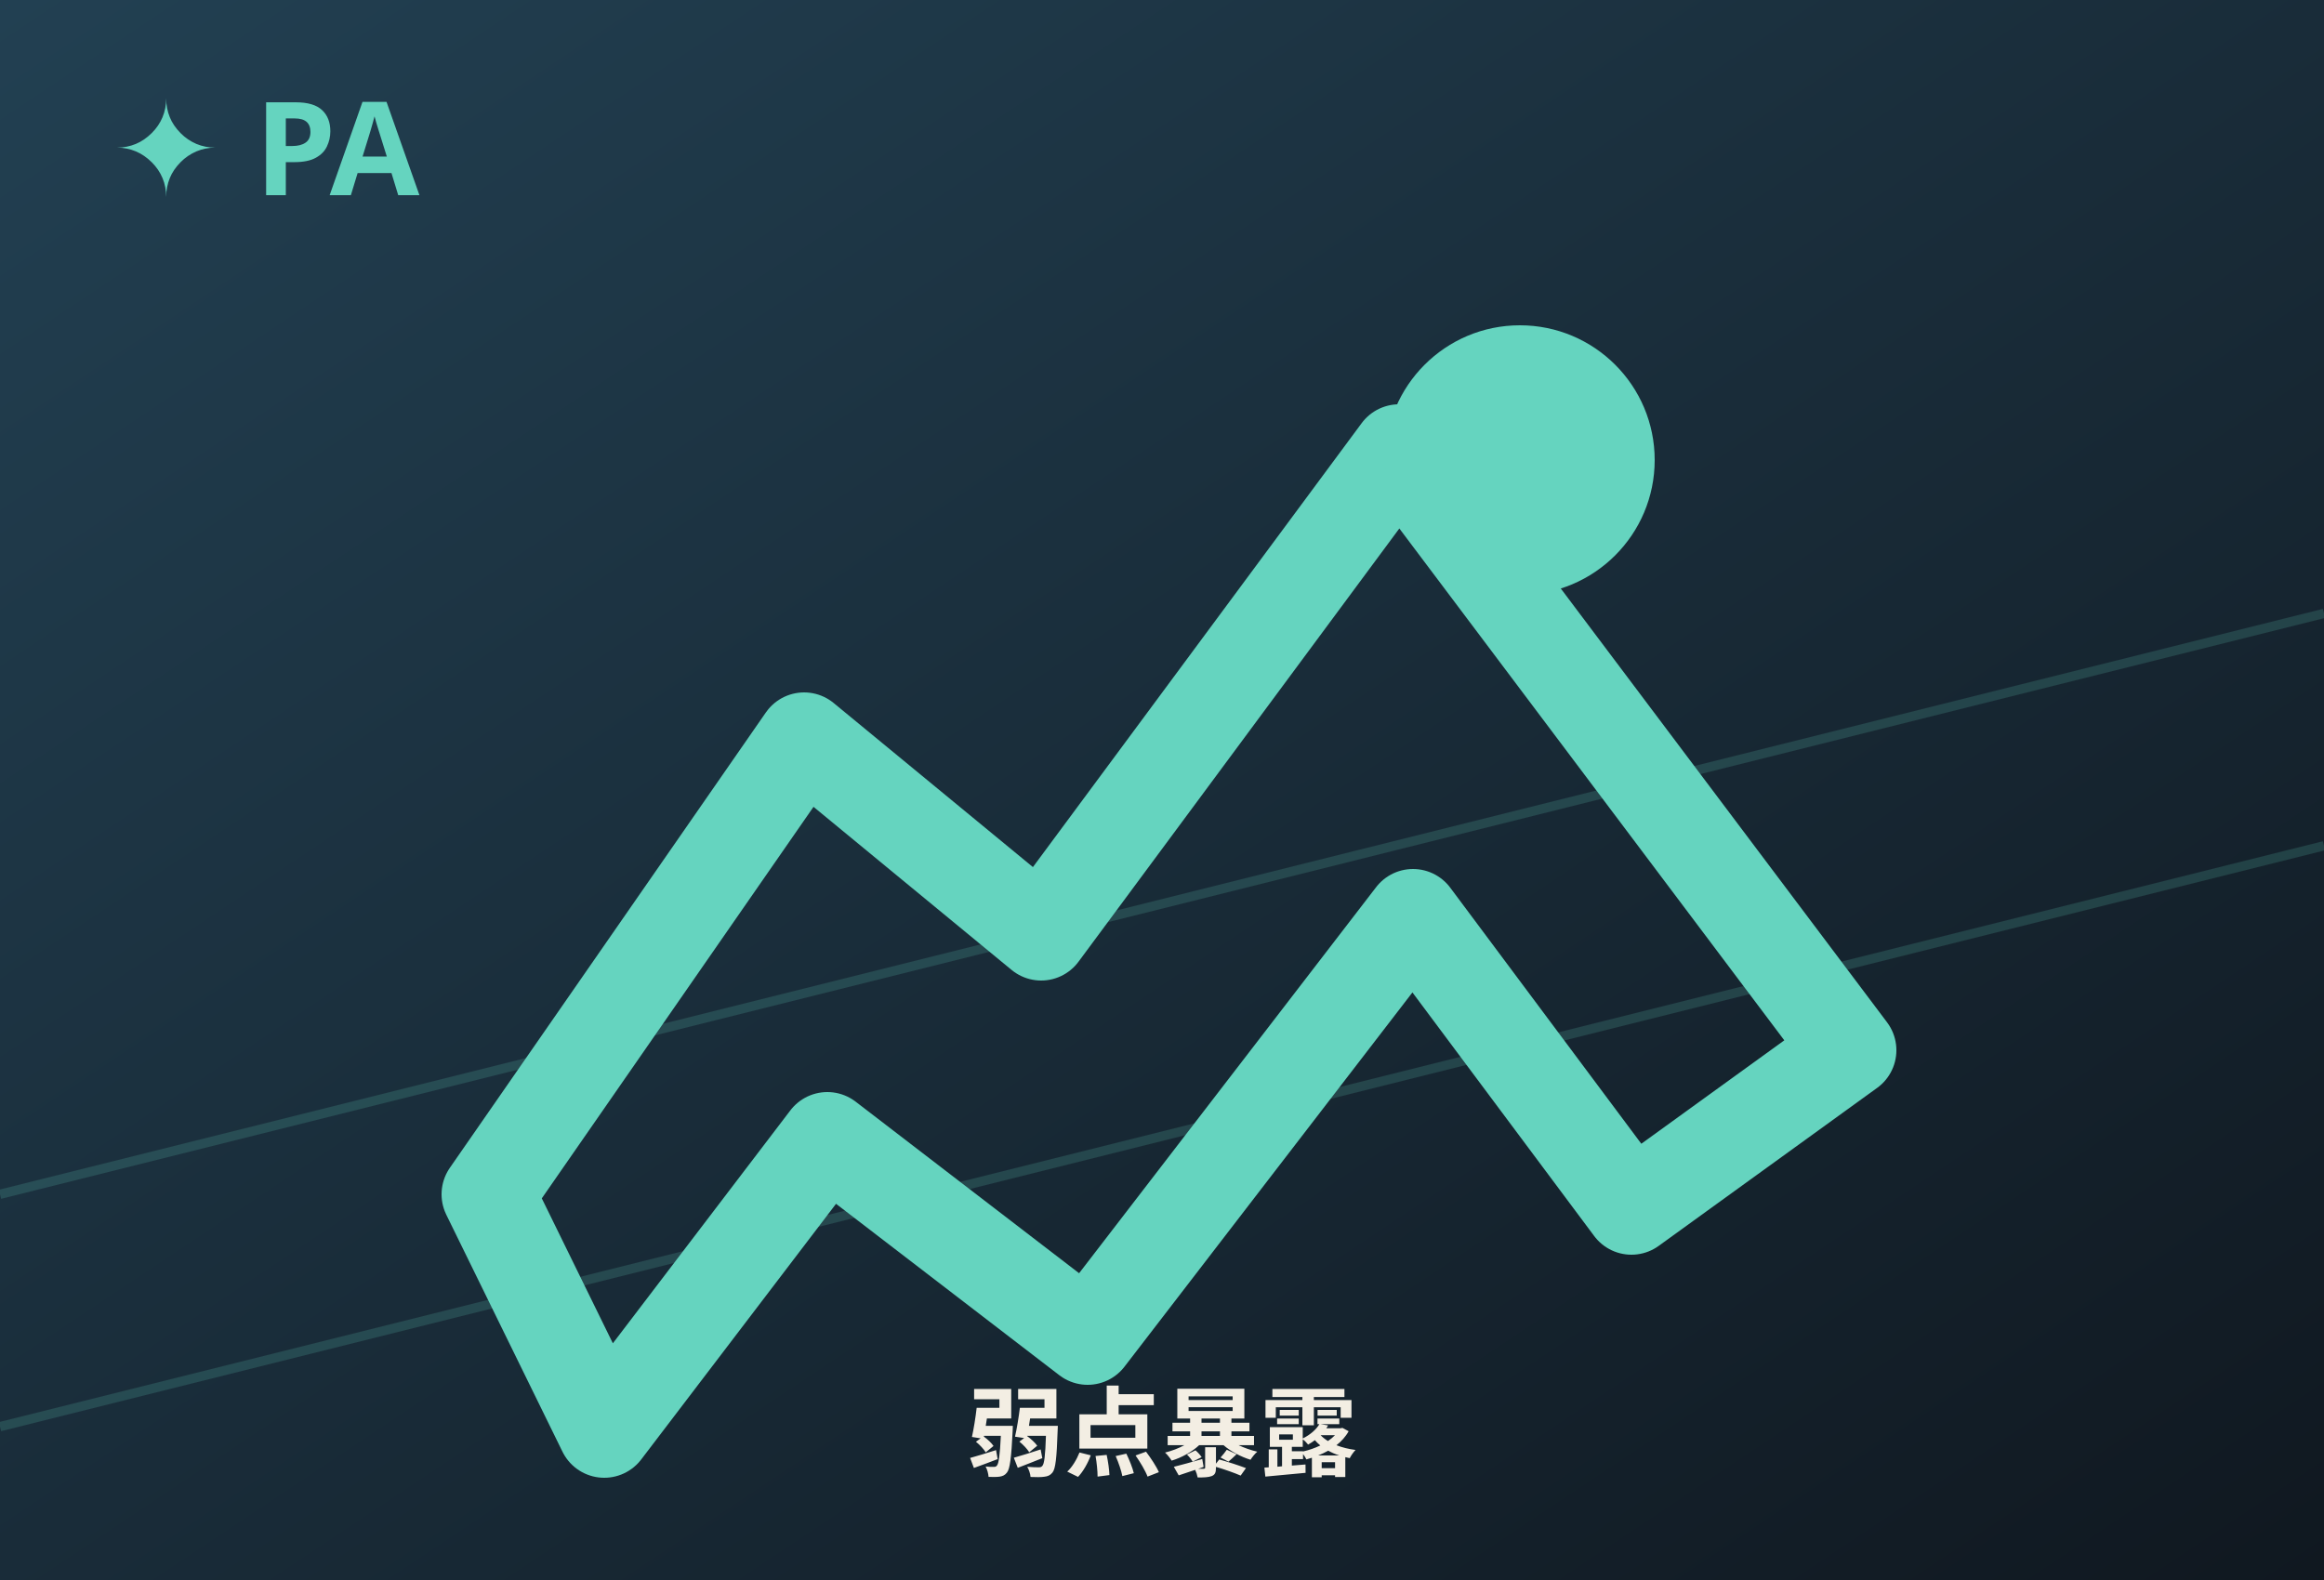
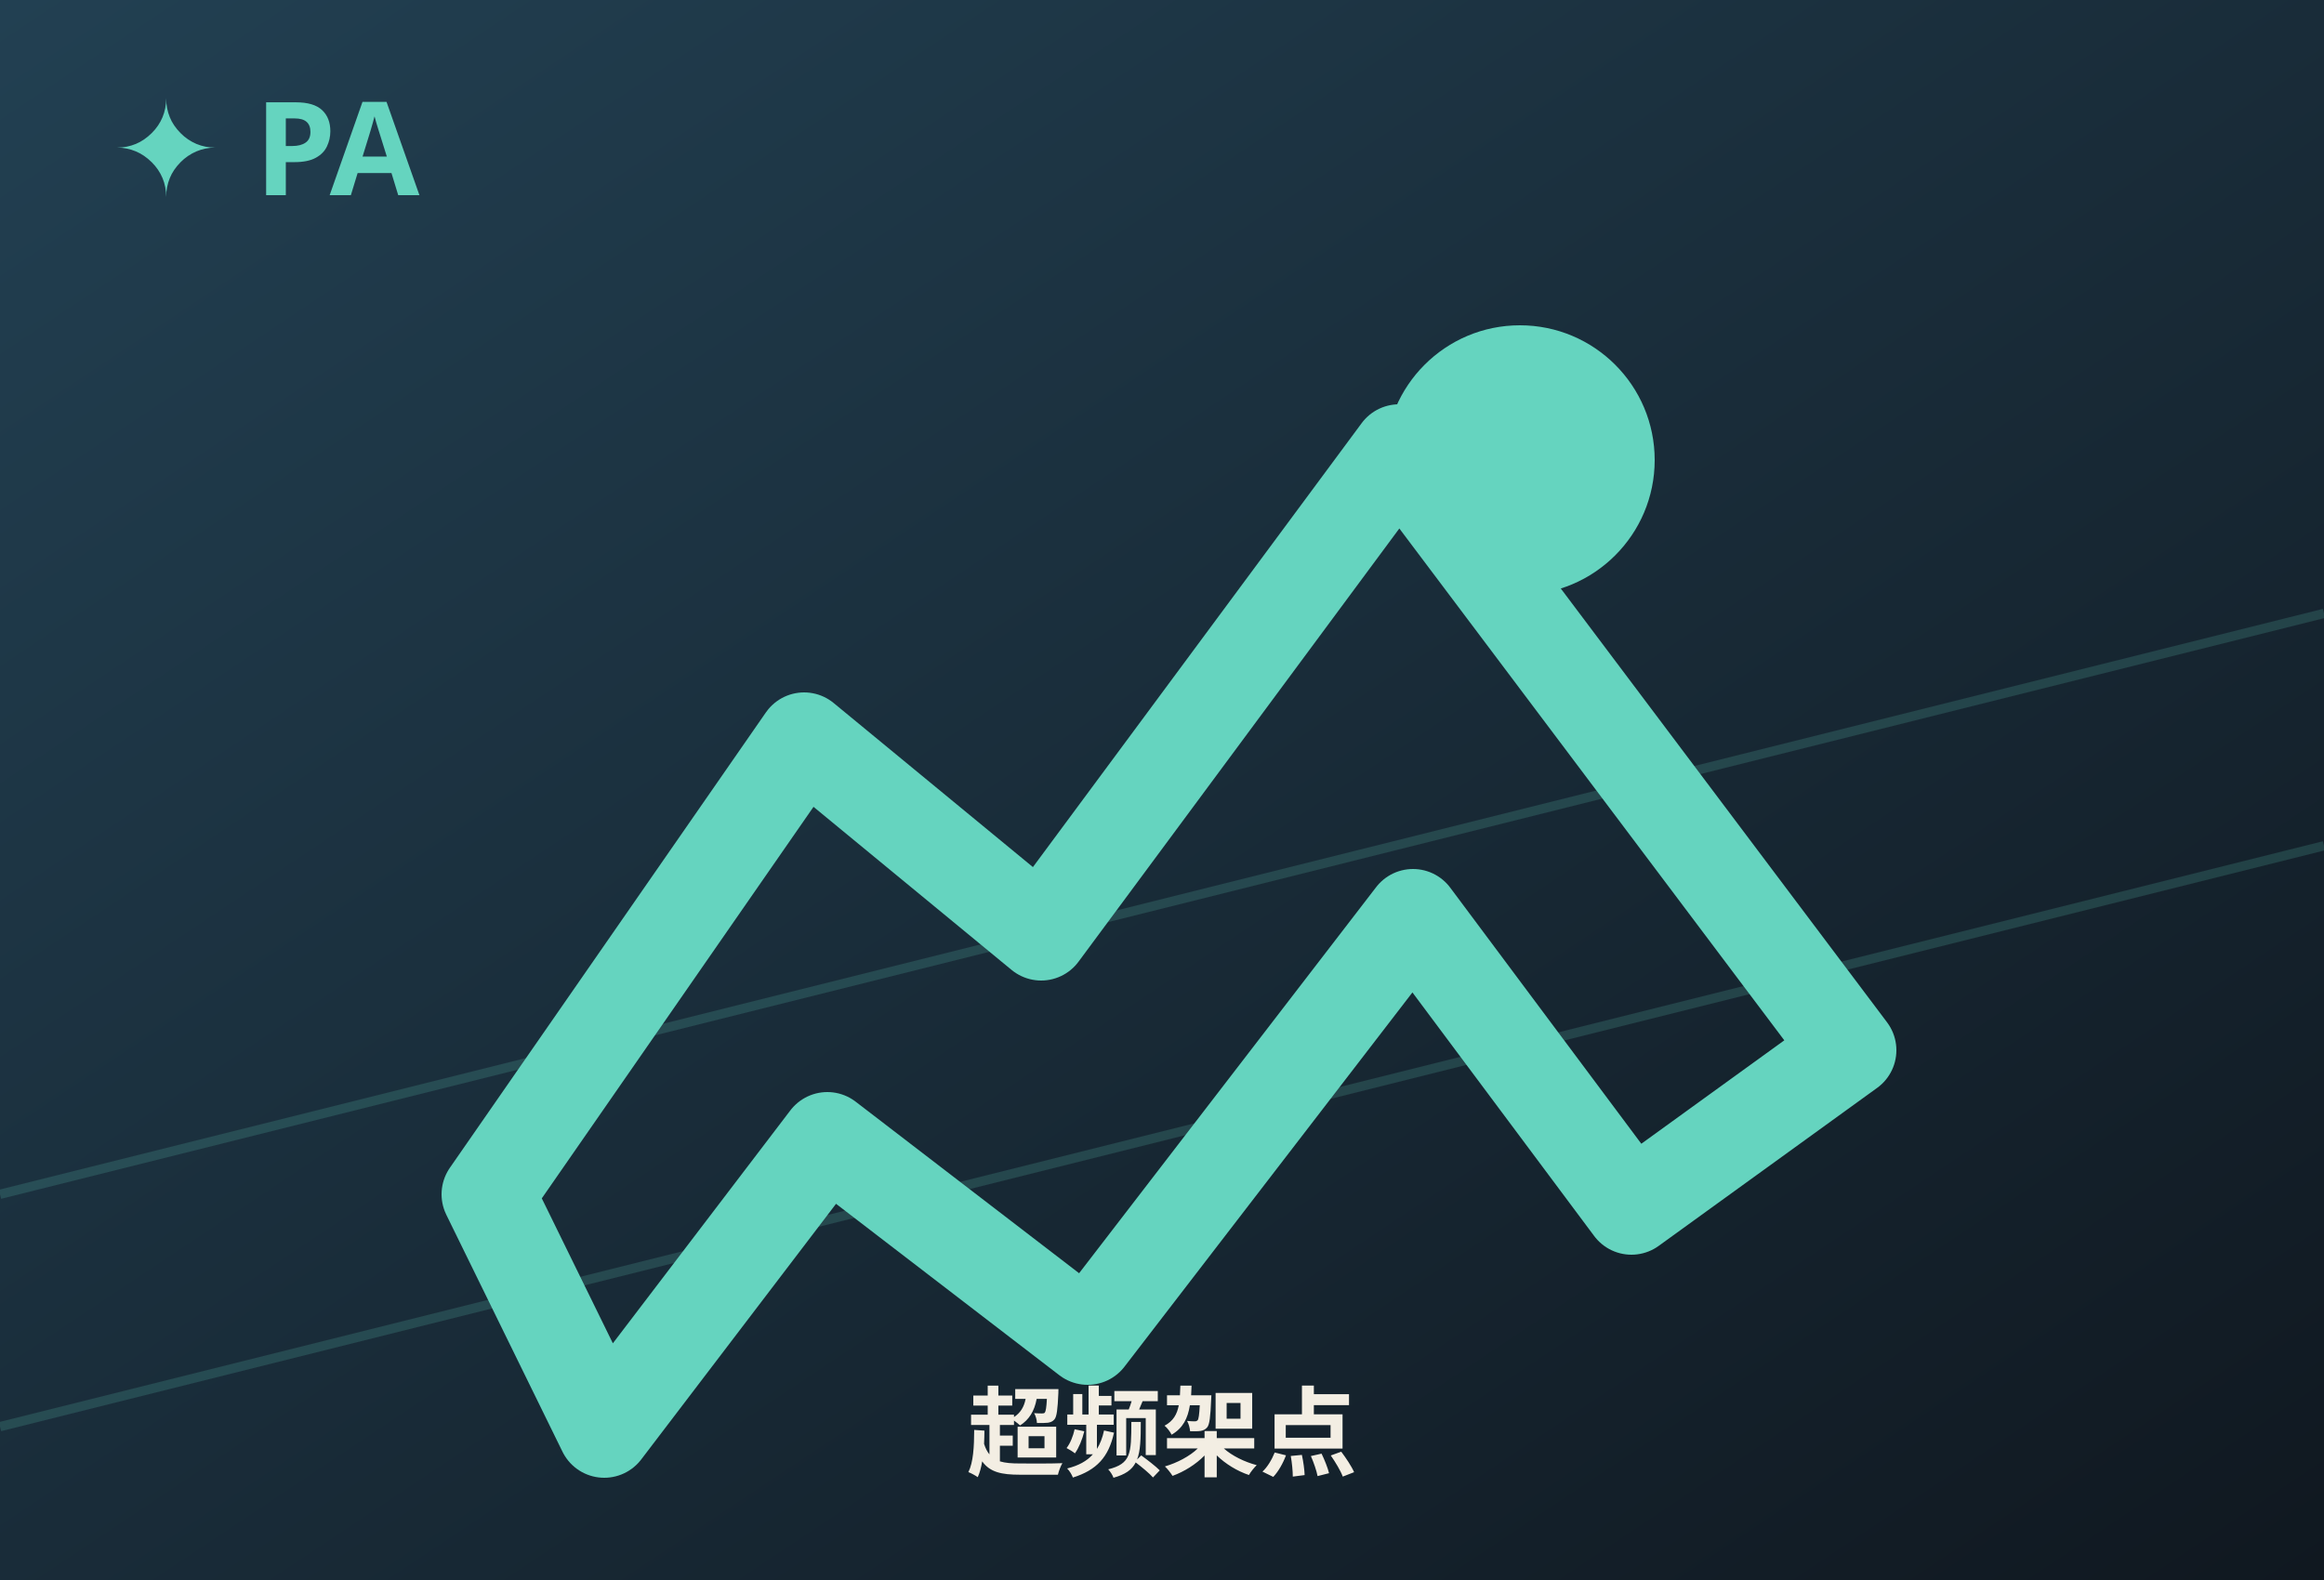
<svg xmlns="http://www.w3.org/2000/svg" viewBox="0 0 500 340">
  <defs>
    <linearGradient id="b" x2="1" y2="1">
      <stop stop-color="#224052" />
      <stop offset="1" stop-color="#101820" />
    </linearGradient>
  </defs>
  <rect width="500" height="340" fill="url(#b)" />
  <path d="M0 257L500 132M0 307L500 182" stroke="#65d4bf" stroke-opacity=".18" stroke-width="2" />
  <path d="M105 257l68-98 51 42 77-104 97 129-47 34-47-63-70 91-56-43-48 63z" fill="none" stroke="#65d4bf" stroke-width="20" stroke-linejoin="round" />
  <circle cx="327" cy="99" r="29" fill="#65d4bf" />
  <text x="24" y="42" fill="#65d4bf" font-family="sans-serif" font-size="28" font-weight="700">✦ PA</text>
-   <text x="250" y="316" text-anchor="middle" fill="#f3eee3" font-family="sans-serif" font-size="21" font-weight="700">弱点暴露</text>
+   <text x="250" y="316" text-anchor="middle" fill="#f3eee3" font-family="sans-serif" font-size="21" font-weight="700">超频架点</text>
</svg>
